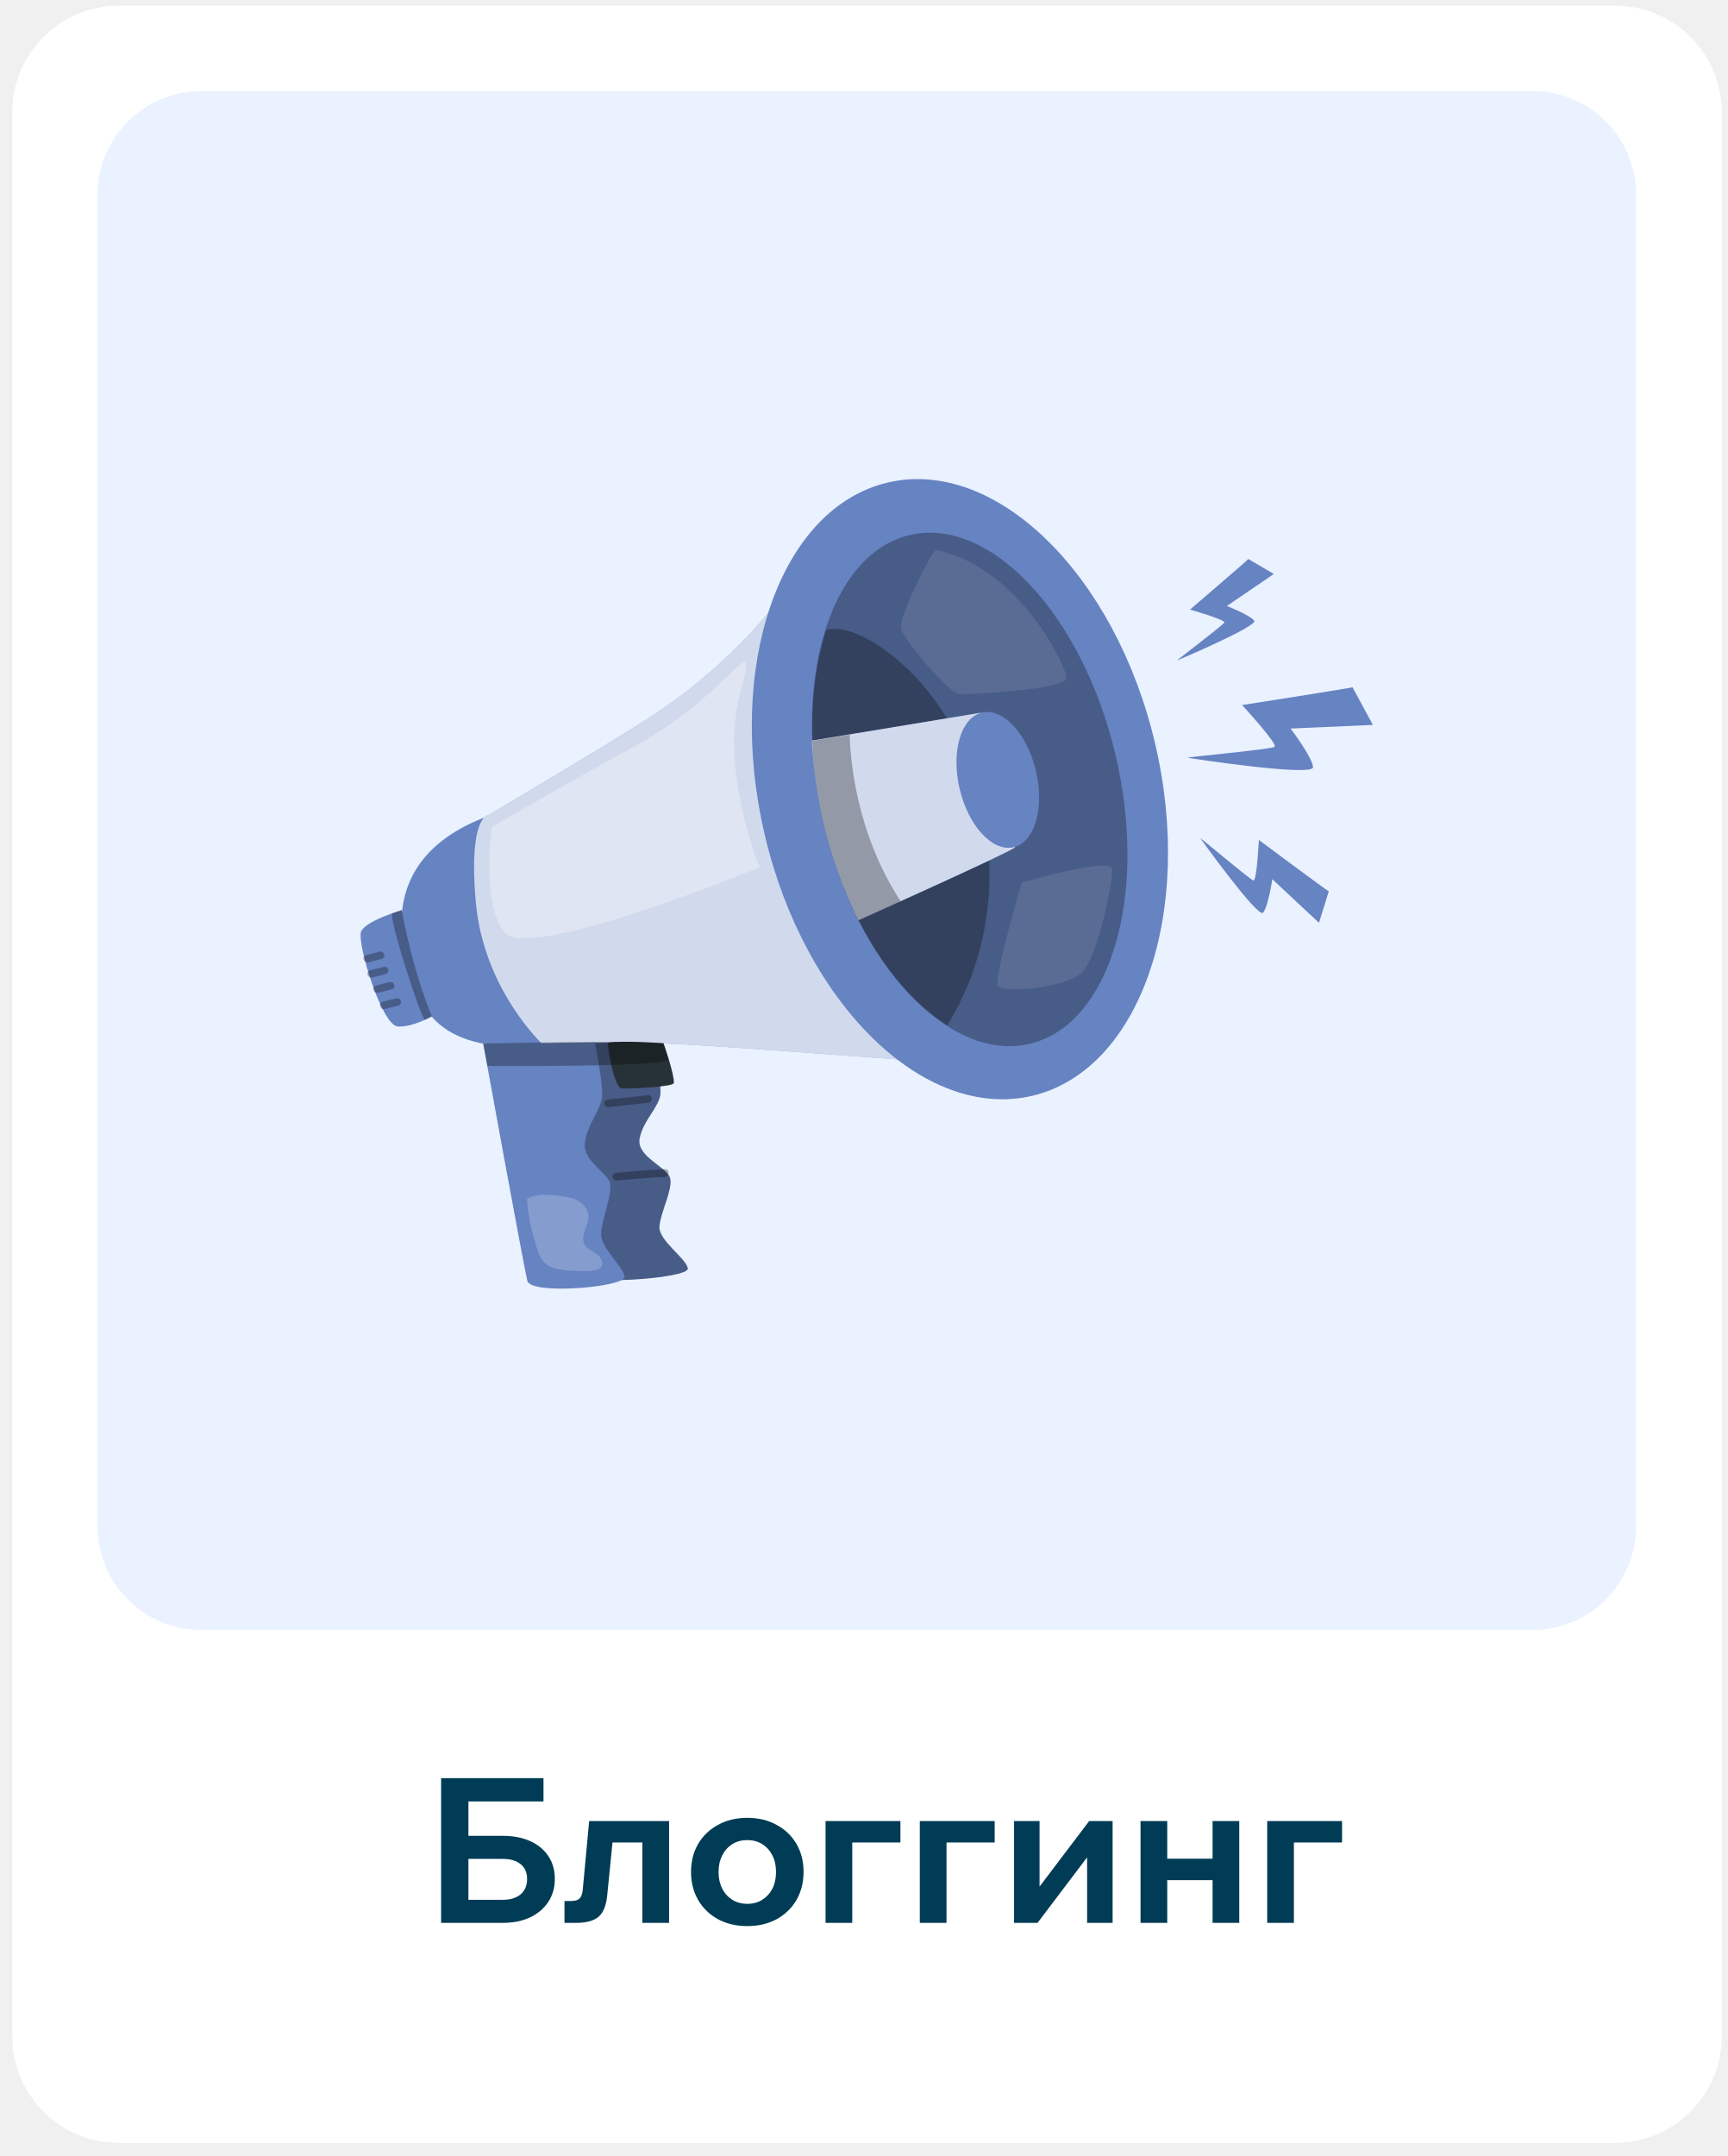
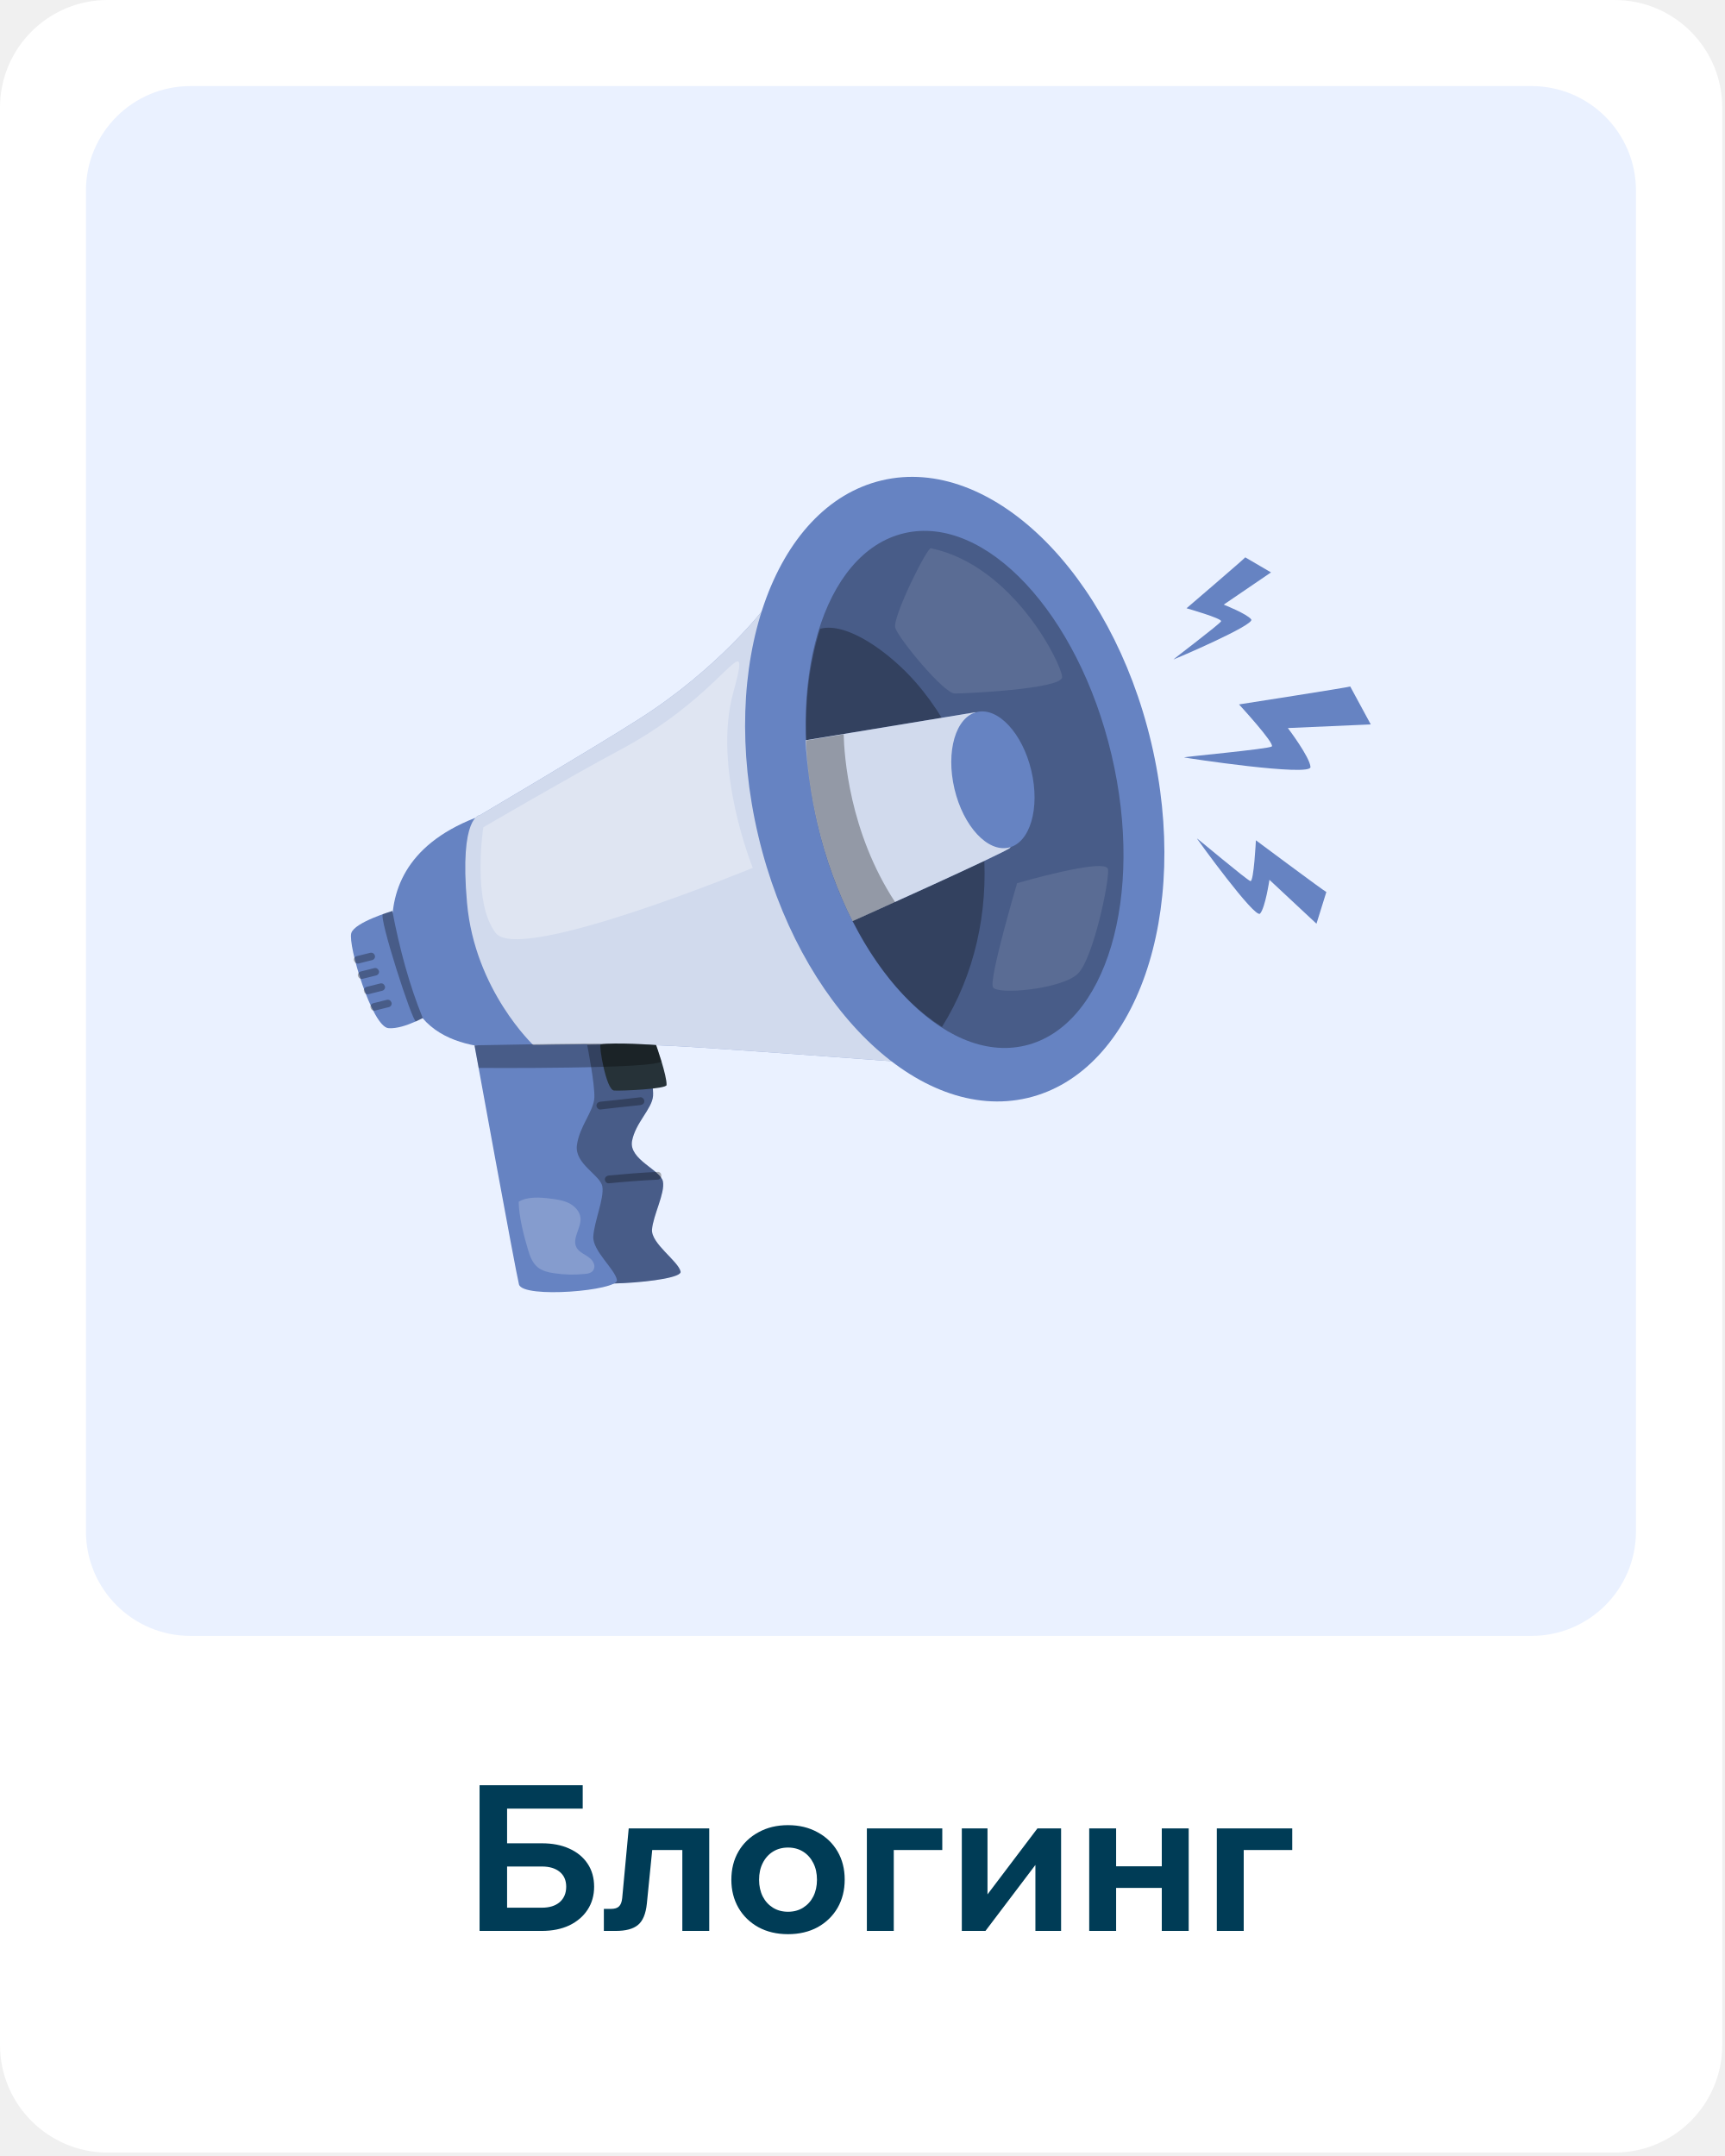
- <svg xmlns="http://www.w3.org/2000/svg" width="113" height="141" viewBox="0 0 113 141" fill="none">
-   <rect x="0.798" y="0.368" width="111.822" height="139.777" rx="6.989" fill="white" />
-   <rect x="6.377" y="5.957" width="100.639" height="100.639" rx="6.787" fill="#EAF1FF" />
-   <path d="M86.914 58.291C86.779 58.241 82.341 54.934 82.341 54.934C82.341 54.934 82.206 57.633 81.987 57.583C81.767 57.532 78.477 54.748 78.511 54.815C78.545 54.883 82.29 60.063 82.611 59.692C82.949 59.321 83.219 57.498 83.219 57.498L86.272 60.35L86.914 58.291Z" fill="#6683C2" />
-   <path d="M88.465 44.945C88.296 45.012 81.243 46.109 81.243 46.109C81.243 46.109 83.605 48.674 83.369 48.843C83.133 49.011 77.582 49.517 77.683 49.551C77.767 49.585 85.917 50.817 85.883 50.175C85.85 49.534 84.415 47.645 84.415 47.645L89.798 47.408L88.465 44.945Z" fill="#6683C2" />
-   <path d="M81.65 36.559C81.582 36.66 77.836 39.866 77.836 39.866C77.836 39.866 80.148 40.524 80.081 40.71C79.996 40.895 76.925 43.207 76.993 43.19C77.06 43.173 82.291 40.946 82.038 40.592C81.785 40.237 80.249 39.63 80.249 39.63L83.32 37.538L81.65 36.559Z" fill="#6683C2" />
-   <path d="M26.273 59.523C26.273 59.523 23.826 60.248 23.607 60.957C23.37 61.733 24.956 67.048 26.02 67.132C27.082 67.217 28.702 66.221 28.702 66.221L26.273 59.523Z" fill="#6683C2" />
-   <path d="M33.783 68.246C33.783 68.246 36.989 82.318 37.276 83.229C37.563 84.141 45.139 83.634 44.987 82.942C44.852 82.268 43.063 81.12 43.131 80.209C43.198 79.298 43.991 77.83 43.84 77.088C43.705 76.345 41.629 75.67 41.832 74.472C42.051 73.274 43.131 72.38 43.198 71.536C43.266 70.676 42.625 68.162 42.625 68.162L33.783 68.246Z" fill="#6683C2" />
-   <path opacity="0.3" d="M33.783 68.246C33.783 68.246 36.989 82.318 37.276 83.229C37.563 84.141 45.139 83.634 44.987 82.942C44.852 82.268 43.063 81.12 43.131 80.209C43.198 79.298 43.991 77.83 43.84 77.088C43.705 76.345 41.629 75.67 41.832 74.472C42.051 73.274 43.131 72.38 43.198 71.536C43.266 70.676 42.625 68.162 42.625 68.162L33.783 68.246Z" fill="black" />
-   <path d="M27.789 65.85C27.789 65.85 22.474 57.076 31.636 53.482L36.107 68.212C36.124 68.229 29.915 69.495 27.789 65.85Z" fill="#6683C2" />
-   <path d="M31.965 53.297C31.965 53.297 39.473 48.859 42.24 47.087C47.42 43.814 50.407 39.883 50.407 39.883L60.851 69.444C60.851 69.444 50.913 68.685 45.564 68.347C40.215 68.01 35.457 68.263 35.457 68.263C35.457 68.263 31.627 64.686 31.121 59C30.615 53.297 31.965 53.297 31.965 53.297Z" fill="#6683C2" />
-   <path opacity="0.7" d="M31.965 53.297C31.965 53.297 39.473 48.859 42.24 47.087C47.42 43.814 50.407 39.883 50.407 39.883L60.851 69.444C60.851 69.444 50.913 68.685 45.564 68.347C40.215 68.01 35.457 68.263 35.457 68.263C35.457 68.263 31.627 64.686 31.121 59C30.615 53.297 31.965 53.297 31.965 53.297Z" fill="white" />
-   <path d="M67.517 71.664C74.564 70.001 78.159 59.676 75.547 48.602C72.935 37.528 65.104 29.898 58.057 31.56C51.009 33.223 47.414 43.548 50.027 54.622C52.639 65.697 60.47 73.326 67.517 71.664Z" fill="#6683C2" />
-   <path opacity="0.3" d="M67.349 68.264C72.619 67.021 75.134 58.566 72.966 49.378C70.799 40.19 64.77 33.75 59.5 34.993C54.231 36.236 51.716 44.692 53.883 53.879C56.051 63.067 62.08 69.508 67.349 68.264Z" fill="black" />
+ <svg xmlns="http://www.w3.org/2000/svg" width="112" height="140" viewBox="0 0 112 140" fill="none">
+   <rect width="111.822" height="139.777" rx="6.989" fill="white" />
+   <rect x="5.58" y="5.589" width="100.639" height="100.639" rx="6.787" fill="#EAF1FF" />
+   <path d="M86.116 57.923C85.981 57.873 81.543 54.565 81.543 54.565C81.543 54.565 81.408 57.265 81.189 57.214C80.97 57.164 77.679 54.38 77.713 54.447C77.747 54.515 81.493 59.695 81.813 59.324C82.151 58.952 82.421 57.13 82.421 57.13L85.475 59.982L86.116 57.923Z" fill="#6683C2" />
+   <path d="M87.667 44.577C87.499 44.644 80.446 45.741 80.446 45.741C80.446 45.741 82.808 48.306 82.572 48.474C82.335 48.643 76.784 49.149 76.885 49.183C76.97 49.217 85.119 50.449 85.086 49.807C85.052 49.166 83.618 47.276 83.618 47.276L89 47.04L87.667 44.577Z" fill="#6683C2" />
+   <path d="M80.852 36.191C80.785 36.292 77.039 39.498 77.039 39.498C77.039 39.498 79.351 40.156 79.283 40.342C79.199 40.527 76.128 42.839 76.195 42.822C76.263 42.805 81.493 40.578 81.24 40.224C80.987 39.869 79.452 39.262 79.452 39.262L82.523 37.169L80.852 36.191Z" fill="#6683C2" />
+   <path d="M25.475 59.155C25.475 59.155 23.028 59.88 22.809 60.589C22.573 61.365 24.159 66.68 25.222 66.764C26.285 66.849 27.905 65.853 27.905 65.853L25.475 59.155Z" fill="#6683C2" />
+   <path d="M32.985 67.878C32.985 67.878 36.191 81.95 36.478 82.861C36.765 83.772 44.341 83.266 44.189 82.574C44.054 81.899 42.266 80.752 42.333 79.841C42.4 78.93 43.194 77.462 43.042 76.719C42.907 75.977 40.831 75.302 41.034 74.104C41.253 72.906 42.333 72.012 42.4 71.168C42.468 70.308 41.827 67.794 41.827 67.794L32.985 67.878Z" fill="#6683C2" />
+   <path opacity="0.3" d="M32.985 67.878C32.985 67.878 36.191 81.95 36.478 82.861C36.765 83.772 44.341 83.266 44.189 82.574C44.054 81.899 42.266 80.752 42.333 79.841C42.4 78.93 43.194 77.462 43.042 76.719C42.907 75.977 40.831 75.302 41.034 74.104C41.253 72.906 42.333 72.012 42.4 71.168C42.468 70.308 41.827 67.794 41.827 67.794L32.985 67.878Z" fill="black" />
+   <path d="M26.991 65.482C26.991 65.482 21.676 56.708 30.838 53.114L35.31 67.844C35.327 67.861 29.117 69.126 26.991 65.482Z" fill="#6683C2" />
+   <path d="M31.167 52.928C31.167 52.928 38.676 48.491 41.443 46.719C46.623 43.446 49.609 39.514 49.609 39.514L60.054 69.076C60.054 69.076 50.115 68.317 44.767 67.979C39.418 67.642 34.66 67.895 34.66 67.895C34.66 67.895 30.83 64.318 30.323 58.632C29.817 52.928 31.167 52.928 31.167 52.928Z" fill="#6683C2" />
+   <path opacity="0.7" d="M31.167 52.928C31.167 52.928 38.676 48.491 41.443 46.719C46.623 43.446 49.609 39.514 49.609 39.514L60.054 69.076C60.054 69.076 50.115 68.317 44.767 67.979C39.418 67.642 34.66 67.895 34.66 67.895C34.66 67.895 30.83 64.318 30.323 58.632C29.817 52.928 31.167 52.928 31.167 52.928Z" fill="white" />
+   <path d="M66.719 71.296C73.767 69.633 77.362 59.308 74.749 48.234C72.137 37.16 64.306 29.53 57.259 31.192C50.212 32.855 46.617 43.18 49.229 54.254C51.841 65.328 59.672 72.958 66.719 71.296Z" fill="#6683C2" />
+   <path opacity="0.3" d="M66.551 67.896C71.821 66.653 74.336 58.197 72.168 49.01C70.001 39.822 63.972 33.382 58.703 34.625C53.433 35.868 50.918 44.324 53.086 53.511C55.253 62.699 61.282 69.139 66.551 67.896Z" fill="black" />
  <g opacity="0.3">
-     <path d="M54.045 41.199C55.783 40.726 58.55 42.734 60.238 44.658C65.502 50.681 66.211 60.282 61.959 67.048C55.209 62.796 51.227 50.141 54.045 41.199Z" fill="black" />
+     <path d="M53.248 40.831C54.986 40.358 57.753 42.366 59.44 44.289C64.705 50.313 65.413 59.914 61.161 66.68C54.412 62.428 50.43 49.773 53.248 40.831Z" fill="black" />
  </g>
-   <path d="M31.608 68.263C31.608 68.263 34.257 82.825 34.493 83.769C34.729 84.714 40.972 84.174 40.854 83.483C40.736 82.791 39.268 81.593 39.319 80.665C39.369 79.72 40.028 78.201 39.909 77.425C39.791 76.666 38.087 75.957 38.256 74.726C38.425 73.494 39.319 72.566 39.386 71.672C39.437 70.794 38.914 68.179 38.914 68.179L31.608 68.263Z" fill="#6683C2" />
-   <path d="M53.878 53.87C54.418 56.165 55.211 58.308 56.156 60.181C56.679 59.945 66.111 55.71 66.381 55.423C66.668 55.136 64.137 46.615 64.137 46.615L53.102 48.437C53.203 50.192 53.44 52.014 53.878 53.87Z" fill="#6683C2" />
-   <path opacity="0.7" d="M53.878 53.87C54.418 56.165 55.211 58.308 56.156 60.181C56.679 59.945 66.111 55.71 66.381 55.423C66.668 55.136 64.137 46.615 64.137 46.615L53.102 48.437C53.203 50.192 53.44 52.014 53.878 53.87Z" fill="white" />
-   <path d="M66.303 55.406C67.681 55.081 68.334 52.846 67.761 50.416C67.187 47.985 65.605 46.278 64.226 46.603C62.848 46.928 62.195 49.163 62.768 51.593C63.342 54.024 64.924 55.731 66.303 55.406Z" fill="#6683C2" />
+   <path d="M30.81 67.895C30.81 67.895 33.459 82.456 33.695 83.401C33.931 84.346 40.175 83.806 40.056 83.115C39.938 82.423 38.47 81.225 38.521 80.297C38.572 79.352 39.23 77.833 39.111 77.057C38.993 76.298 37.289 75.589 37.458 74.357C37.627 73.126 38.521 72.198 38.589 71.303C38.639 70.426 38.116 67.811 38.116 67.811L30.81 67.895Z" fill="#6683C2" />
+   <path d="M53.081 53.502C53.62 55.797 54.414 57.94 55.358 59.813C55.882 59.577 65.314 55.341 65.583 55.054C65.87 54.768 63.339 46.247 63.339 46.247L52.304 48.069C52.406 49.824 52.642 51.646 53.081 53.502Z" fill="#6683C2" />
+   <path opacity="0.7" d="M53.081 53.502C53.62 55.797 54.414 57.94 55.358 59.813C55.882 59.577 65.314 55.341 65.583 55.054C65.87 54.768 63.339 46.247 63.339 46.247L52.304 48.069C52.406 49.824 52.642 51.646 53.081 53.502Z" fill="white" />
+   <path d="M65.505 55.037C66.884 54.712 67.537 52.478 66.963 50.047C66.39 47.617 64.807 45.91 63.429 46.235C62.05 46.56 61.398 48.794 61.971 51.225C62.544 53.656 64.127 55.363 65.505 55.037Z" fill="#6683C2" />
  <g opacity="0.3">
-     <path d="M39.78 72.413C40.641 72.312 41.518 72.211 42.378 72.126C42.513 72.109 42.632 72.025 42.632 71.873C42.632 71.755 42.513 71.603 42.378 71.62C41.518 71.721 40.641 71.823 39.78 71.907C39.645 71.924 39.527 72.008 39.527 72.16C39.527 72.278 39.645 72.43 39.78 72.413Z" fill="black" />
+     <path d="M38.982 72.045C39.843 71.944 40.72 71.843 41.581 71.758C41.715 71.741 41.834 71.657 41.834 71.505C41.834 71.387 41.715 71.235 41.581 71.252C40.72 71.353 39.843 71.454 38.982 71.539C38.847 71.556 38.729 71.64 38.729 71.792C38.729 71.91 38.847 72.062 38.982 72.045Z" fill="black" />
  </g>
  <g opacity="0.3">
-     <path d="M40.323 77.206C41.37 77.104 42.432 77.02 43.495 76.969C43.816 76.953 43.816 76.446 43.495 76.463C42.432 76.514 41.386 76.598 40.323 76.699C40.188 76.716 40.07 76.801 40.07 76.953C40.07 77.088 40.188 77.222 40.323 77.206Z" fill="black" />
+     <path d="M39.526 76.837C40.572 76.736 41.635 76.652 42.698 76.601C43.019 76.584 43.019 76.078 42.698 76.095C41.635 76.146 40.589 76.23 39.526 76.331C39.391 76.348 39.273 76.433 39.273 76.584C39.273 76.719 39.391 76.854 39.526 76.837Z" fill="black" />
  </g>
-   <path d="M39.79 68.195C39.672 68.212 40.145 71.148 40.668 71.182C41.191 71.216 44.059 71.081 44.076 70.828C44.11 70.237 43.401 68.229 43.401 68.229C43.401 68.229 40.651 68.027 39.79 68.195Z" fill="#263238" />
+   <path d="M38.992 67.827C38.874 67.844 39.347 70.78 39.87 70.814C40.393 70.847 43.261 70.713 43.278 70.459C43.312 69.869 42.603 67.861 42.603 67.861C42.603 67.861 39.853 67.659 38.992 67.827Z" fill="#263238" />
  <g opacity="0.3">
-     <path d="M24.087 62.931C24.373 62.864 24.677 62.78 24.964 62.712C25.099 62.678 25.183 62.526 25.133 62.408C25.082 62.273 24.964 62.206 24.829 62.24C24.542 62.307 24.238 62.392 23.952 62.459C23.817 62.493 23.732 62.645 23.783 62.763C23.834 62.881 23.952 62.965 24.087 62.931Z" fill="black" />
+     <path d="M23.289 62.563C23.576 62.496 23.88 62.411 24.166 62.344C24.301 62.31 24.386 62.158 24.335 62.04C24.285 61.905 24.166 61.838 24.031 61.872C23.745 61.939 23.441 62.023 23.154 62.091C23.019 62.125 22.935 62.276 22.985 62.395C23.036 62.513 23.154 62.597 23.289 62.563Z" fill="black" />
  </g>
  <g opacity="0.3">
-     <path d="M24.348 63.926C24.635 63.859 24.939 63.775 25.226 63.707C25.361 63.673 25.445 63.522 25.395 63.403C25.344 63.268 25.226 63.201 25.091 63.235C24.804 63.302 24.5 63.386 24.213 63.454C24.078 63.488 23.994 63.64 24.045 63.758C24.078 63.876 24.213 63.96 24.348 63.926Z" fill="black" />
+     <path d="M23.551 63.558C23.838 63.491 24.141 63.407 24.428 63.339C24.563 63.305 24.648 63.153 24.597 63.035C24.546 62.9 24.428 62.833 24.293 62.867C24.006 62.934 23.703 63.018 23.416 63.086C23.281 63.12 23.196 63.272 23.247 63.39C23.281 63.508 23.416 63.592 23.551 63.558Z" fill="black" />
  </g>
  <g opacity="0.3">
-     <path d="M24.738 64.922C25.025 64.855 25.328 64.77 25.615 64.703C25.75 64.669 25.835 64.517 25.784 64.399C25.733 64.264 25.615 64.197 25.48 64.23C25.194 64.298 24.89 64.382 24.603 64.45C24.468 64.484 24.384 64.635 24.434 64.754C24.468 64.888 24.603 64.956 24.738 64.922Z" fill="black" />
+     <path d="M23.941 64.554C24.227 64.487 24.531 64.402 24.818 64.335C24.953 64.301 25.037 64.149 24.987 64.031C24.936 63.896 24.818 63.829 24.683 63.862C24.396 63.93 24.093 64.014 23.806 64.082C23.671 64.115 23.586 64.267 23.637 64.385C23.671 64.52 23.806 64.588 23.941 64.554Z" fill="black" />
  </g>
  <g opacity="0.3">
-     <path d="M25.167 65.985C25.453 65.918 25.757 65.833 26.044 65.766C26.179 65.732 26.263 65.58 26.213 65.462C26.162 65.327 26.044 65.26 25.909 65.293C25.622 65.361 25.319 65.445 25.032 65.513C24.897 65.547 24.812 65.698 24.863 65.817C24.897 65.952 25.032 66.019 25.167 65.985Z" fill="black" />
+     <path d="M24.369 65.617C24.656 65.55 24.96 65.465 25.247 65.398C25.382 65.364 25.466 65.212 25.416 65.094C25.365 64.959 25.247 64.892 25.112 64.925C24.825 64.993 24.521 65.077 24.234 65.145C24.099 65.178 24.015 65.33 24.066 65.448C24.099 65.583 24.234 65.651 24.369 65.617Z" fill="black" />
  </g>
-   <path opacity="0.3" d="M32.176 54.09C32.176 54.09 31.434 58.966 32.986 60.957C34.556 62.965 49.674 56.722 49.674 56.722C49.674 56.722 47.041 50.259 48.408 45.333C48.83 43.797 48.914 43.24 48.644 43.325C48.054 43.51 45.86 46.497 41.119 49.028C37.896 50.749 32.176 54.09 32.176 54.09Z" fill="white" />
-   <path opacity="0.3" d="M31.608 68.246L31.878 69.714C31.878 69.714 43.605 69.799 43.739 69.276L43.385 68.229C41.462 68.044 36.349 68.162 31.608 68.246Z" fill="black" />
-   <path opacity="0.3" d="M58.916 58.949C55.93 54.394 55.609 49.416 55.575 48.049L53.129 48.454C53.196 50.209 53.45 52.031 53.888 53.887C54.428 56.182 55.221 58.325 56.166 60.198C56.335 60.113 57.465 59.607 58.916 58.949Z" fill="black" />
-   <path opacity="0.3" d="M26.271 59.523C26.744 61.986 27.368 64.315 28.245 66.475L27.806 66.694C27.587 66.795 25.343 59.827 25.664 59.725C25.765 59.692 26.271 59.523 26.271 59.523Z" fill="black" />
-   <path opacity="0.1" d="M61.236 35.968C60.983 35.917 58.722 40.473 58.925 41.131C59.111 41.789 62.063 45.4 62.789 45.4C63.514 45.4 69.757 45.113 69.757 44.337C69.757 43.561 66.636 37.099 61.236 35.968Z" fill="white" />
-   <path opacity="0.1" d="M66.835 57.718C66.835 57.718 64.996 63.927 65.266 64.467C65.536 65.007 69.839 64.585 70.801 63.573C71.779 62.577 72.825 57.633 72.741 56.823C72.674 56.014 66.835 57.718 66.835 57.718Z" fill="white" />
+   <path opacity="0.3" d="M31.379 53.721C31.379 53.721 30.637 58.598 32.189 60.589C33.758 62.597 48.876 56.354 48.876 56.354C48.876 56.354 46.244 49.891 47.611 44.964C48.032 43.429 48.117 42.872 47.847 42.956C47.256 43.142 45.063 46.129 40.322 48.66C37.099 50.381 31.379 53.721 31.379 53.721Z" fill="white" />
+   <path opacity="0.3" d="M30.81 67.878L31.08 69.346C31.08 69.346 42.807 69.43 42.942 68.907L42.587 67.861C40.664 67.676 35.551 67.794 30.81 67.878Z" fill="black" />
+   <path opacity="0.3" d="M58.119 58.581C55.132 54.025 54.812 49.048 54.778 47.681L52.331 48.086C52.399 49.841 52.652 51.663 53.091 53.519C53.63 55.814 54.423 57.957 55.368 59.83C55.537 59.745 56.668 59.239 58.119 58.581Z" fill="black" />
+   <path opacity="0.3" d="M25.473 59.155C25.946 61.618 26.57 63.947 27.448 66.106L27.009 66.326C26.79 66.427 24.545 59.458 24.866 59.357C24.967 59.323 25.473 59.155 25.473 59.155Z" fill="black" />
+   <path opacity="0.1" d="M60.439 35.6C60.186 35.549 57.925 40.105 58.127 40.763C58.313 41.421 61.266 45.032 61.991 45.032C62.717 45.032 68.96 44.745 68.96 43.969C68.96 43.193 65.838 36.73 60.439 35.6Z" fill="white" />
+   <path opacity="0.1" d="M66.038 57.349C66.038 57.349 64.199 63.559 64.469 64.099C64.739 64.639 69.041 64.217 70.003 63.204C70.982 62.209 72.028 57.265 71.943 56.455C71.876 55.645 66.038 57.349 66.038 57.349Z" fill="white" />
  <g opacity="0.2">
-     <path d="M39.367 82.453C39.198 81.897 38.456 81.829 38.219 81.357C37.933 80.766 38.54 80.108 38.489 79.467C38.456 79.045 38.135 78.708 37.764 78.505C37.393 78.32 36.971 78.252 36.549 78.201C35.891 78.117 35.047 78.05 34.474 78.404C34.49 79.399 34.811 80.631 35.098 81.576C35.216 81.981 35.385 82.386 35.705 82.656C35.992 82.892 36.397 82.993 36.768 83.044C37.426 83.145 38.084 83.162 38.742 83.094C38.979 83.078 39.249 83.027 39.35 82.791C39.401 82.673 39.401 82.555 39.367 82.453Z" fill="white" />
+     <path d="M38.569 82.085C38.4 81.528 37.658 81.461 37.422 80.989C37.135 80.398 37.742 79.74 37.692 79.099C37.658 78.677 37.337 78.339 36.966 78.137C36.595 77.951 36.173 77.884 35.751 77.833C35.093 77.749 34.25 77.681 33.676 78.036C33.693 79.031 34.014 80.263 34.3 81.208C34.418 81.613 34.587 82.018 34.908 82.288C35.195 82.524 35.599 82.625 35.971 82.676C36.629 82.777 37.287 82.794 37.945 82.726C38.181 82.71 38.451 82.659 38.552 82.423C38.603 82.305 38.603 82.186 38.569 82.085Z" fill="white" />
  </g>
-   <path d="M28.852 125.753L28.852 116.29L30.639 116.29L30.639 124.403L30.48 124.244L32.902 124.244C33.387 124.244 33.771 124.125 34.053 123.887C34.336 123.64 34.477 123.304 34.477 122.881C34.477 122.466 34.336 122.144 34.053 121.915C33.771 121.685 33.387 121.57 32.902 121.57L29.712 121.57L29.712 120.062L32.889 120.062C33.577 120.062 34.172 120.176 34.675 120.406C35.187 120.635 35.584 120.962 35.866 121.385C36.149 121.809 36.29 122.307 36.29 122.881C36.29 123.445 36.149 123.944 35.866 124.376C35.584 124.809 35.187 125.148 34.675 125.395C34.163 125.634 33.568 125.753 32.889 125.753L28.852 125.753ZM29.765 117.812L29.765 116.29L35.549 116.29L35.549 117.812L29.765 117.812ZM36.922 125.753L36.922 124.323L37.372 124.323C37.619 124.323 37.795 124.27 37.901 124.164C38.016 124.059 38.086 123.878 38.113 123.622L38.536 119.096L43.764 119.096L43.764 125.753L42.017 125.753L42.017 119.347L43.275 120.498L38.841 120.498L40.178 119.347L39.714 123.979C39.644 124.65 39.45 125.113 39.132 125.369C38.823 125.625 38.342 125.753 37.689 125.753L36.922 125.753ZM48.88 125.964C48.156 125.964 47.517 125.814 46.961 125.514C46.405 125.206 45.972 124.787 45.664 124.257C45.355 123.719 45.2 123.11 45.2 122.431C45.2 121.734 45.355 121.12 45.664 120.591C45.972 120.062 46.405 119.647 46.961 119.347C47.517 119.038 48.156 118.884 48.88 118.884C49.603 118.884 50.243 119.038 50.799 119.347C51.355 119.647 51.787 120.062 52.096 120.591C52.405 121.12 52.559 121.729 52.559 122.417C52.559 123.106 52.405 123.719 52.096 124.257C51.787 124.787 51.355 125.206 50.799 125.514C50.243 125.814 49.603 125.964 48.88 125.964ZM48.88 124.509C49.25 124.509 49.577 124.42 49.859 124.244C50.141 124.067 50.362 123.825 50.521 123.516C50.68 123.198 50.759 122.837 50.759 122.431C50.759 122.016 50.68 121.654 50.521 121.345C50.362 121.028 50.141 120.781 49.859 120.604C49.577 120.428 49.25 120.34 48.88 120.34C48.509 120.34 48.183 120.428 47.9 120.604C47.618 120.781 47.397 121.028 47.239 121.345C47.08 121.654 47 122.016 47 122.431C47 122.837 47.08 123.198 47.239 123.516C47.397 123.825 47.618 124.067 47.9 124.244C48.183 124.42 48.509 124.509 48.88 124.509ZM53.998 125.753L53.998 119.096L58.895 119.096L58.895 120.498L54.395 120.498L55.745 119.44L55.745 125.753L53.998 125.753ZM60.163 125.753L60.163 119.096L65.06 119.096L65.06 120.498L60.56 120.498L61.91 119.44L61.91 125.753L60.163 125.753ZM66.328 125.753L66.328 119.096L67.996 119.096L67.996 123.529L67.903 123.503L71.239 119.096L72.774 119.096L72.774 125.753L71.106 125.753L71.106 121.319L71.199 121.345L67.864 125.753L66.328 125.753ZM79.312 125.753L79.312 119.096L81.059 119.096L81.059 125.753L79.312 125.753ZM74.6 125.753L74.6 119.096L76.347 119.096L76.347 125.753L74.6 125.753ZM75.421 122.96L75.421 121.557L80.331 121.557L80.331 122.96L75.421 122.96ZM82.885 125.753L82.885 119.096L87.782 119.096L87.782 120.498L83.282 120.498L84.632 119.44L84.632 125.753L82.885 125.753Z" fill="#003C56" />
+   <path d="M31.137 125.385L31.137 115.922L32.924 115.922L32.924 124.035L32.765 123.876L35.187 123.876C35.672 123.876 36.056 123.757 36.338 123.518C36.62 123.271 36.762 122.936 36.762 122.513C36.762 122.098 36.62 121.776 36.338 121.546C36.056 121.317 35.672 121.202 35.187 121.202L31.997 121.202L31.997 119.694L35.173 119.694C35.862 119.694 36.457 119.808 36.96 120.038C37.472 120.267 37.869 120.594 38.151 121.017C38.434 121.441 38.575 121.939 38.575 122.513C38.575 123.077 38.434 123.576 38.151 124.008C37.869 124.44 37.472 124.78 36.96 125.027C36.449 125.265 35.853 125.385 35.173 125.385L31.137 125.385ZM32.05 117.444L32.05 115.922L37.834 115.922L37.834 117.444L32.05 117.444ZM39.207 125.385L39.207 123.955L39.657 123.955C39.904 123.955 40.08 123.902 40.186 123.796C40.301 123.691 40.371 123.51 40.398 123.254L40.821 118.727L46.049 118.727L46.049 125.385L44.302 125.385L44.302 118.979L45.559 120.13L41.126 120.13L42.462 118.979L41.999 123.611C41.929 124.282 41.734 124.745 41.417 125.001C41.108 125.257 40.627 125.385 39.974 125.385L39.207 125.385ZM51.165 125.596C50.441 125.596 49.801 125.446 49.246 125.146C48.69 124.838 48.257 124.418 47.949 123.889C47.64 123.351 47.485 122.742 47.485 122.063C47.485 121.366 47.64 120.752 47.949 120.223C48.257 119.694 48.69 119.279 49.246 118.979C49.801 118.67 50.441 118.516 51.165 118.516C51.888 118.516 52.528 118.67 53.084 118.979C53.64 119.279 54.072 119.694 54.381 120.223C54.69 120.752 54.844 121.361 54.844 122.049C54.844 122.738 54.69 123.351 54.381 123.889C54.072 124.418 53.64 124.838 53.084 125.146C52.528 125.446 51.888 125.596 51.165 125.596ZM51.165 124.14C51.535 124.14 51.862 124.052 52.144 123.876C52.426 123.699 52.647 123.457 52.806 123.148C52.965 122.83 53.044 122.468 53.044 122.063C53.044 121.648 52.965 121.286 52.806 120.977C52.647 120.66 52.426 120.413 52.144 120.236C51.862 120.06 51.535 119.971 51.165 119.971C50.794 119.971 50.468 120.06 50.185 120.236C49.903 120.413 49.682 120.66 49.523 120.977C49.365 121.286 49.285 121.648 49.285 122.063C49.285 122.468 49.365 122.83 49.523 123.148C49.682 123.457 49.903 123.699 50.185 123.876C50.468 124.052 50.794 124.14 51.165 124.14ZM56.283 125.385L56.283 118.727L61.18 118.727L61.18 120.13L56.68 120.13L58.03 119.072L58.03 125.385L56.283 125.385ZM62.448 125.385L62.448 118.727L64.116 118.727L64.116 123.161L64.023 123.135L67.358 118.727L68.894 118.727L68.894 125.385L67.226 125.385L67.226 120.951L67.319 120.977L63.983 125.385L62.448 125.385ZM75.432 125.385L75.432 118.727L77.179 118.727L77.179 125.385L75.432 125.385ZM70.72 125.385L70.72 118.727L72.467 118.727L72.467 125.385L70.72 125.385ZM71.541 122.592L71.541 121.189L76.451 121.189L76.451 122.592L71.541 122.592ZM79.005 125.385L79.005 118.727L83.902 118.727L83.902 120.13L79.402 120.13L80.752 119.072L80.752 125.385L79.005 125.385Z" fill="#003C56" />
</svg>
